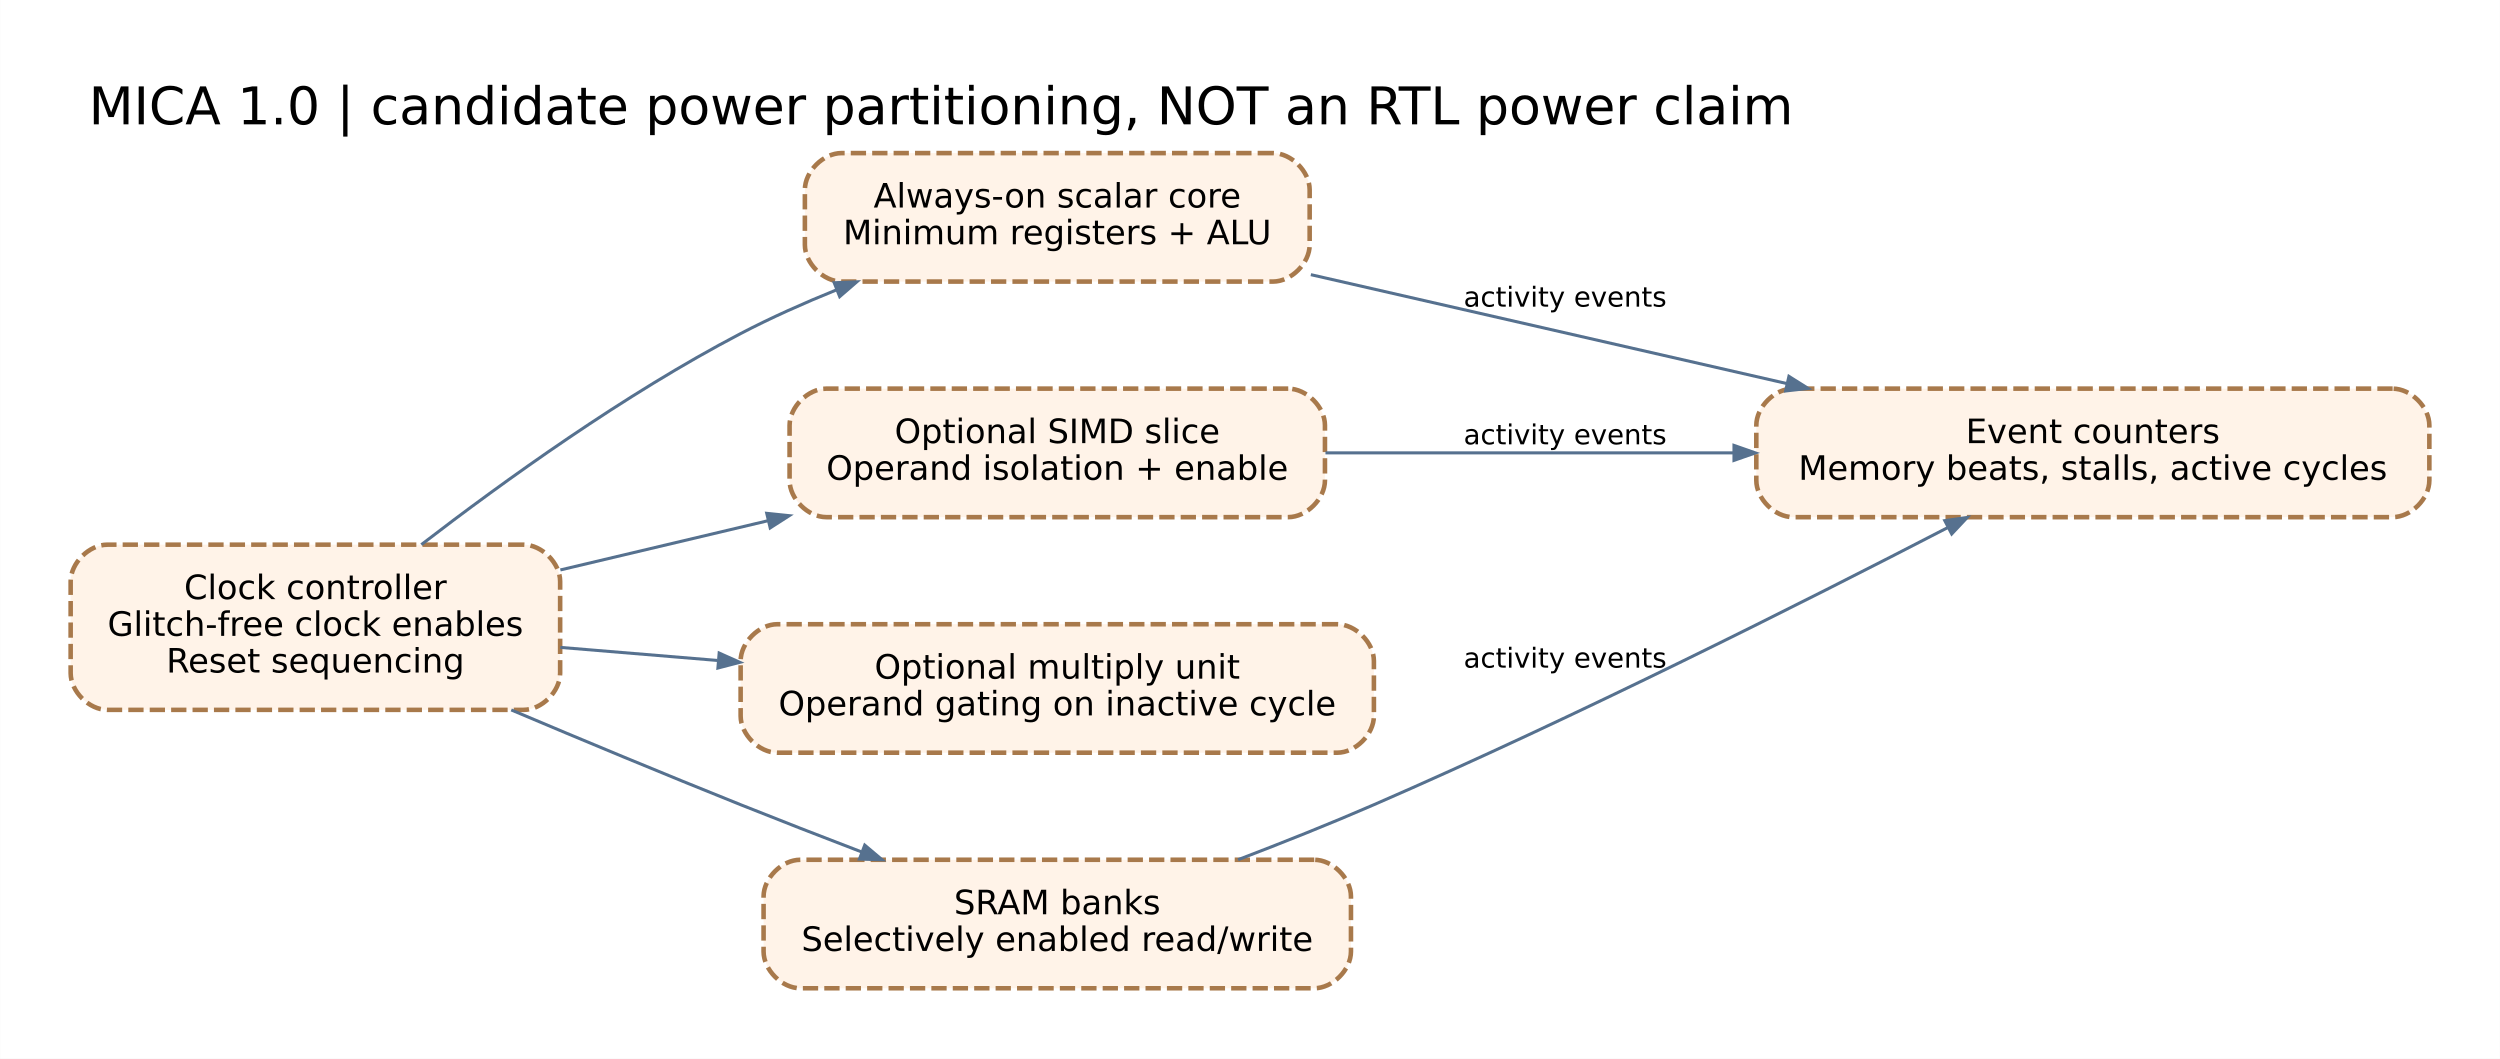
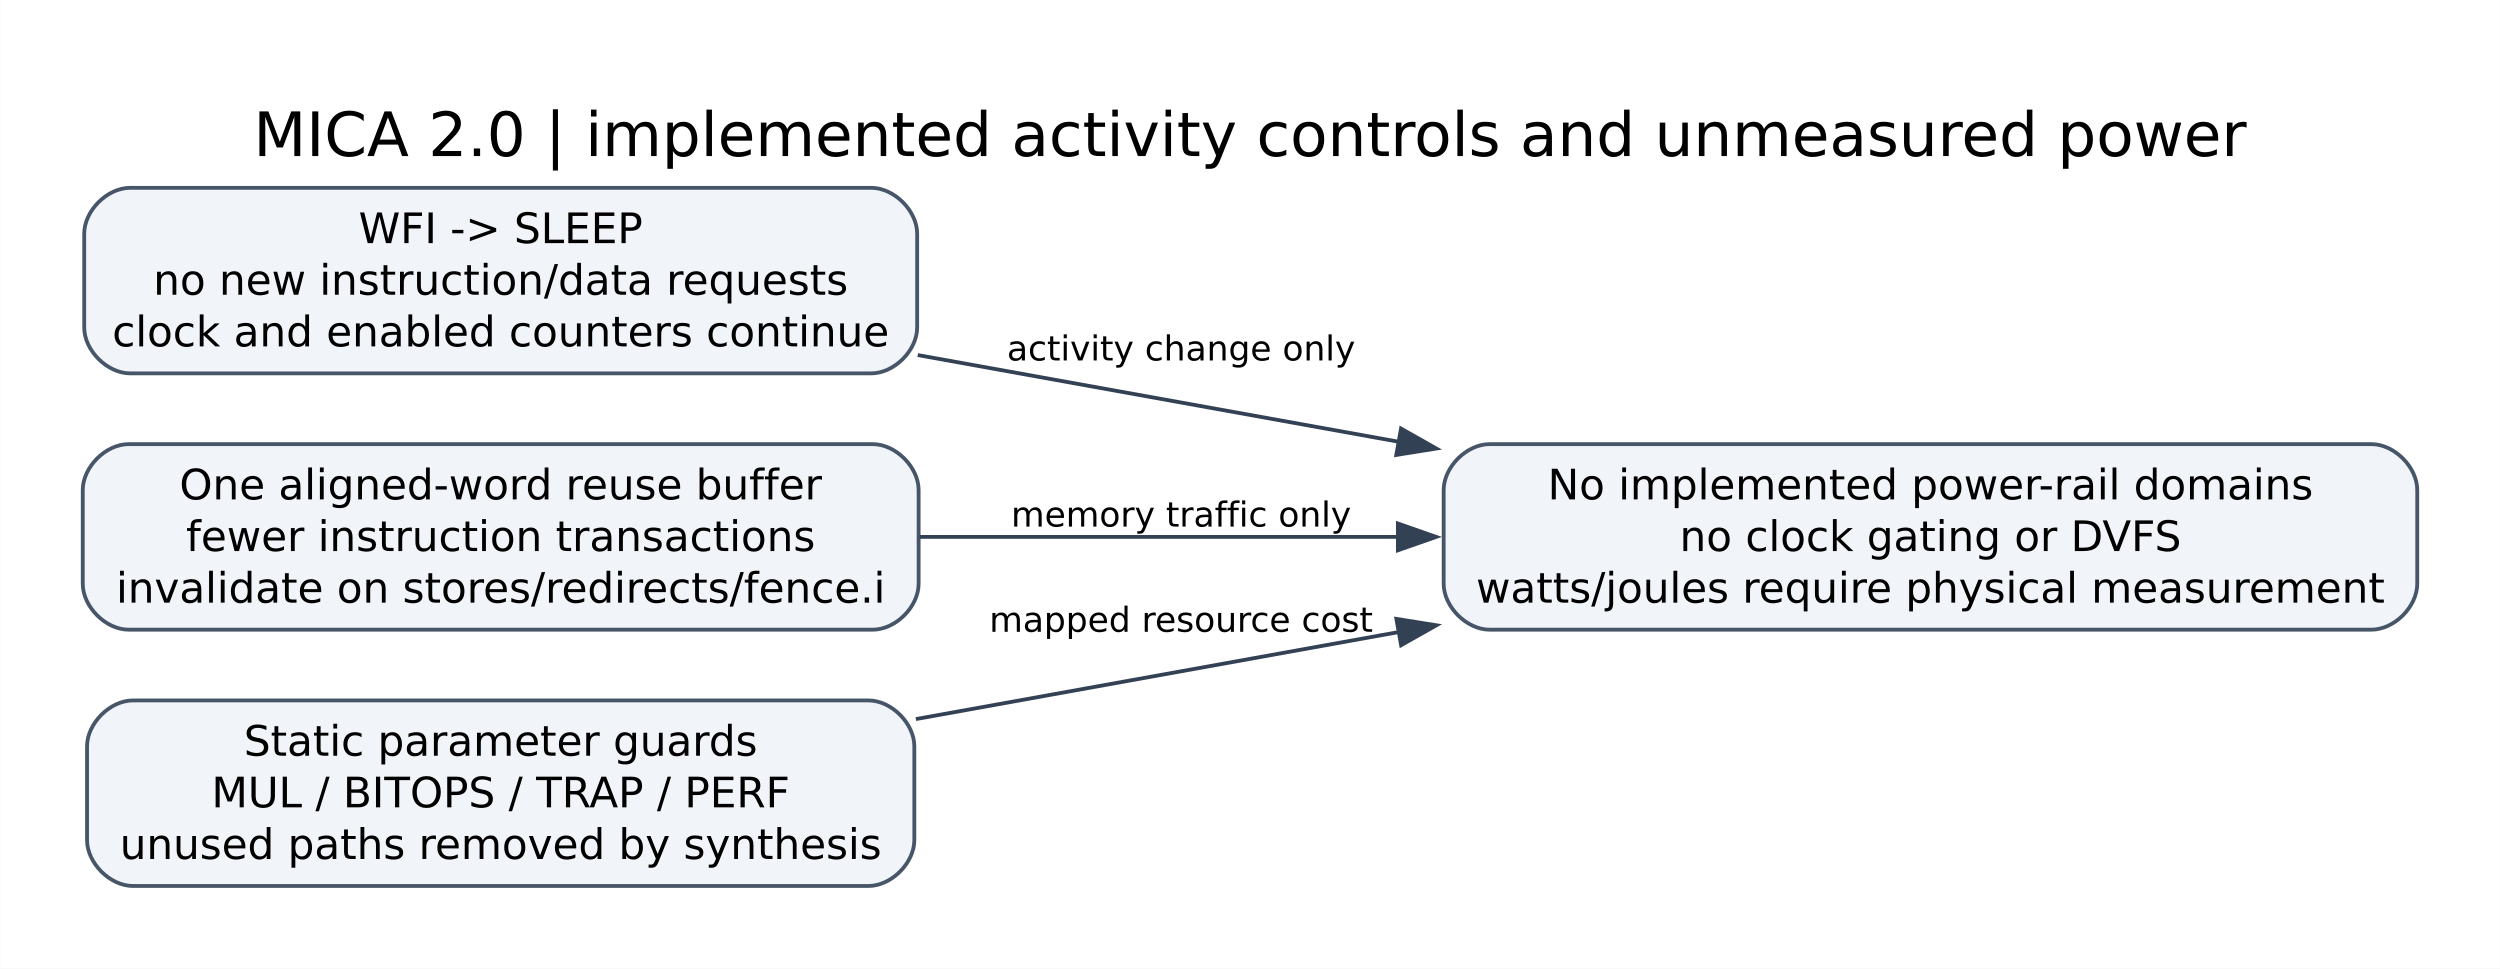
- <svg xmlns="http://www.w3.org/2000/svg" width="817pt" height="346pt" viewBox="0.00 0.00 817.08 346.08">
-   <g id="graph0" class="graph" transform="scale(1 1) rotate(0) translate(23.04 323.04)">
-     <polygon fill="white" stroke="transparent" points="-23.04,23.04 -23.04,-323.04 794.04,-323.04 794.04,23.04 -23.04,23.04" />
-     <text text-anchor="middle" x="284.5" y="-282.4" font-family="DejaVu Sans" font-size="17.00">MICA 1.0 | candidate power partitioning, NOT an RTL power claim</text>
+ <svg xmlns="http://www.w3.org/2000/svg" width="653pt" height="253pt" viewBox="0.00 0.00 653.45 253.20">
+   <g id="graph0" class="graph" transform="scale(1 1) rotate(0) translate(21.6 231.6)">
+     <polygon fill="white" stroke="none" points="-21.6,21.6 -21.6,-231.6 631.85,-231.6 631.85,21.6 -21.6,21.6" />
+     <text text-anchor="middle" x="305.12" y="-190.8" font-family="DejaVu Sans" font-size="16.00">MICA 2.0 | implemented activity controls and unmeasured power</text>
    <g id="node1" class="node">
-       <path fill="#fff3e8" stroke="#a8794b" stroke-width="1.5" stroke-dasharray="5,2" d="M148,-145C148,-145 12,-145 12,-145 6,-145 0,-139 0,-133 0,-133 0,-103 0,-103 0,-97 6,-91 12,-91 12,-91 148,-91 148,-91 154,-91 160,-97 160,-103 160,-103 160,-133 160,-133 160,-139 154,-145 148,-145" />
-       <text text-anchor="middle" x="80" y="-127.2" font-family="DejaVu Sans" font-size="11.00">Clock controller</text>
-       <text text-anchor="middle" x="80" y="-115.2" font-family="DejaVu Sans" font-size="11.00">Glitch-free clock enables</text>
-       <text text-anchor="middle" x="80" y="-103.2" font-family="DejaVu Sans" font-size="11.00">Reset sequencing</text>
+       <path fill="#f1f5f9" stroke="#475569" d="M206.12,-182.5C206.12,-182.5 12.38,-182.5 12.38,-182.5 6.38,-182.5 0.38,-176.5 0.38,-170.5 0.38,-170.5 0.38,-146 0.38,-146 0.38,-140 6.38,-134 12.38,-134 12.38,-134 206.12,-134 206.12,-134 212.12,-134 218.12,-140 218.12,-146 218.12,-146 218.12,-170.5 218.12,-170.5 218.12,-176.5 212.12,-182.5 206.12,-182.5" />
+       <text text-anchor="middle" x="109.25" y="-168.05" font-family="DejaVu Sans" font-size="11.00">WFI -&gt; SLEEP</text>
+       <text text-anchor="middle" x="109.25" y="-154.55" font-family="DejaVu Sans" font-size="11.00">no new instruction/data requests</text>
+       <text text-anchor="middle" x="109.25" y="-141.05" font-family="DejaVu Sans" font-size="11.00">clock and enabled counters continue</text>
+     </g>
+     <g id="node4" class="node">
+       <path fill="#f1f5f9" stroke="#475569" d="M598.25,-115.5C598.25,-115.5 367.75,-115.5 367.75,-115.5 361.75,-115.5 355.75,-109.5 355.75,-103.5 355.75,-103.5 355.75,-79 355.75,-79 355.75,-73 361.75,-67 367.75,-67 367.75,-67 598.25,-67 598.25,-67 604.25,-67 610.25,-73 610.25,-79 610.25,-79 610.25,-103.5 610.25,-103.5 610.25,-109.5 604.25,-115.5 598.25,-115.5" />
+       <text text-anchor="middle" x="483" y="-101.05" font-family="DejaVu Sans" font-size="11.00">No implemented power-rail domains</text>
+       <text text-anchor="middle" x="483" y="-87.55" font-family="DejaVu Sans" font-size="11.00">no clock gating or DVFS</text>
+       <text text-anchor="middle" x="483" y="-74.05" font-family="DejaVu Sans" font-size="11.00">watts/joules require physical measurement</text>
+     </g>
+     <g id="edge1" class="edge">
+       <path fill="none" stroke="#334155" d="M218.27,-138.78C257.55,-131.7 302.48,-123.6 344,-116.12" />
+       <polygon fill="#334155" stroke="#334155" points="344.61,-119.57 353.83,-114.35 343.37,-112.68 344.61,-119.57" />
+       <text text-anchor="middle" x="287.12" y="-137.37" font-family="DejaVu Sans" font-size="9.00">activity change only</text>
    </g>
    <g id="node2" class="node">
-       <path fill="#fff3e8" stroke="#a8794b" stroke-width="1.5" stroke-dasharray="5,2" d="M393,-273C393,-273 252,-273 252,-273 246,-273 240,-267 240,-261 240,-261 240,-243 240,-243 240,-237 246,-231 252,-231 252,-231 393,-231 393,-231 399,-231 405,-237 405,-243 405,-243 405,-261 405,-261 405,-267 399,-273 393,-273" />
-       <text text-anchor="middle" x="322.5" y="-255.2" font-family="DejaVu Sans" font-size="11.00">Always-on scalar core</text>
-       <text text-anchor="middle" x="322.5" y="-243.2" font-family="DejaVu Sans" font-size="11.00">Minimum registers + ALU</text>
+       <path fill="#f1f5f9" stroke="#475569" d="M206.5,-115.5C206.5,-115.5 12,-115.5 12,-115.5 6,-115.5 0,-109.5 0,-103.5 0,-103.5 0,-79 0,-79 0,-73 6,-67 12,-67 12,-67 206.5,-67 206.5,-67 212.5,-67 218.5,-73 218.5,-79 218.5,-79 218.5,-103.5 218.5,-103.5 218.5,-109.5 212.5,-115.5 206.5,-115.5" />
+       <text text-anchor="middle" x="109.25" y="-101.05" font-family="DejaVu Sans" font-size="11.00">One aligned-word reuse buffer</text>
+       <text text-anchor="middle" x="109.25" y="-87.55" font-family="DejaVu Sans" font-size="11.00">fewer instruction transactions</text>
+       <text text-anchor="middle" x="109.25" y="-74.05" font-family="DejaVu Sans" font-size="11.00">invalidate on stores/redirects/fence.i</text>
    </g>
-     <g id="edge1" class="edge">
-       <path fill="none" stroke="#56718f" d="M114.62,-145.01C141.66,-165.82 181.23,-194.27 219,-214 228.89,-219.17 239.64,-223.96 250.34,-228.29" />
-       <polygon fill="#56718f" stroke="#56718f" points="249.58,-230.62 256.99,-230.92 251.38,-226.07 249.58,-230.62" />
+     <g id="edge2" class="edge">
+       <path fill="none" stroke="#334155" d="M218.77,-91.25C257.94,-91.25 302.68,-91.25 344.03,-91.25" />
+       <polygon fill="#334155" stroke="#334155" points="343.79,-94.75 353.79,-91.25 343.79,-87.75 343.79,-94.75" />
+       <text text-anchor="middle" x="287.12" y="-93.95" font-family="DejaVu Sans" font-size="9.00">memory traffic only</text>
    </g>
    <g id="node3" class="node">
-       <path fill="#fff3e8" stroke="#a8794b" stroke-width="1.5" stroke-dasharray="5,2" d="M398,-196C398,-196 247,-196 247,-196 241,-196 235,-190 235,-184 235,-184 235,-166 235,-166 235,-160 241,-154 247,-154 247,-154 398,-154 398,-154 404,-154 410,-160 410,-166 410,-166 410,-184 410,-184 410,-190 404,-196 398,-196" />
-       <text text-anchor="middle" x="322.5" y="-178.2" font-family="DejaVu Sans" font-size="11.00">Optional SIMD slice</text>
-       <text text-anchor="middle" x="322.5" y="-166.2" font-family="DejaVu Sans" font-size="11.00">Operand isolation + enable</text>
-     </g>
-     <g id="edge2" class="edge">
-       <path fill="none" stroke="#56718f" d="M160.08,-136.74C181.79,-141.89 205.54,-147.52 227.98,-152.84" />
-       <polygon fill="#56718f" stroke="#56718f" points="227.53,-155.25 234.9,-154.48 228.66,-150.48 227.53,-155.25" />
-     </g>
-     <g id="node4" class="node">
-       <path fill="#fff3e8" stroke="#a8794b" stroke-width="1.5" stroke-dasharray="5,2" d="M414,-119C414,-119 231,-119 231,-119 225,-119 219,-113 219,-107 219,-107 219,-89 219,-89 219,-83 225,-77 231,-77 231,-77 414,-77 414,-77 420,-77 426,-83 426,-89 426,-89 426,-107 426,-107 426,-113 420,-119 414,-119" />
-       <text text-anchor="middle" x="322.5" y="-101.2" font-family="DejaVu Sans" font-size="11.00">Optional multiply unit</text>
-       <text text-anchor="middle" x="322.5" y="-89.2" font-family="DejaVu Sans" font-size="11.00">Operand gating on inactive cycle</text>
+       <path fill="#f1f5f9" stroke="#475569" d="M205.38,-48.5C205.38,-48.5 13.12,-48.5 13.12,-48.5 7.12,-48.5 1.12,-42.5 1.12,-36.5 1.12,-36.5 1.12,-12 1.12,-12 1.12,-6 7.12,0 13.12,0 13.12,0 205.38,0 205.38,0 211.38,0 217.38,-6 217.38,-12 217.38,-12 217.38,-36.5 217.38,-36.5 217.38,-42.5 211.38,-48.5 205.38,-48.5" />
+       <text text-anchor="middle" x="109.25" y="-34.05" font-family="DejaVu Sans" font-size="11.00">Static parameter guards</text>
+       <text text-anchor="middle" x="109.25" y="-20.55" font-family="DejaVu Sans" font-size="11.00">MUL / BITOPS / TRAP / PERF</text>
+       <text text-anchor="middle" x="109.25" y="-7.05" font-family="DejaVu Sans" font-size="11.00">unused paths removed by synthesis</text>
    </g>
    <g id="edge3" class="edge">
-       <path fill="none" stroke="#56718f" d="M160.08,-111.42C176.49,-110.06 194.07,-108.6 211.36,-107.16" />
-       <polygon fill="#56718f" stroke="#56718f" points="211.98,-109.57 218.75,-106.54 211.57,-104.68 211.98,-109.57" />
-     </g>
-     <g id="node5" class="node">
-       <path fill="#fff3e8" stroke="#a8794b" stroke-width="1.5" stroke-dasharray="5,2" d="M406.5,-42C406.5,-42 238.5,-42 238.5,-42 232.5,-42 226.5,-36 226.5,-30 226.5,-30 226.5,-12 226.5,-12 226.5,-6 232.5,0 238.5,0 238.5,0 406.5,0 406.5,0 412.5,0 418.5,-6 418.5,-12 418.5,-12 418.5,-30 418.5,-30 418.5,-36 412.5,-42 406.5,-42" />
-       <text text-anchor="middle" x="322.5" y="-24.2" font-family="DejaVu Sans" font-size="11.00">SRAM banks</text>
-       <text text-anchor="middle" x="322.5" y="-12.2" font-family="DejaVu Sans" font-size="11.00">Selectively enabled read/write</text>
-     </g>
-     <g id="edge4" class="edge">
-       <path fill="none" stroke="#56718f" d="M144.02,-90.98C167.48,-81.06 194.39,-69.85 219,-60 231.72,-54.91 245.39,-49.6 258.46,-44.59" />
-       <polygon fill="#56718f" stroke="#56718f" points="259.57,-46.79 265.24,-42.01 257.83,-42.22 259.57,-46.79" />
-     </g>
-     <g id="node6" class="node">
-       <path fill="#fff3e8" stroke="#a8794b" stroke-width="1.5" stroke-dasharray="5,2" d="M759,-196C759,-196 563,-196 563,-196 557,-196 551,-190 551,-184 551,-184 551,-166 551,-166 551,-160 557,-154 563,-154 563,-154 759,-154 759,-154 765,-154 771,-160 771,-166 771,-166 771,-184 771,-184 771,-190 765,-196 759,-196" />
-       <text text-anchor="middle" x="661" y="-178.2" font-family="DejaVu Sans" font-size="11.00">Event counters</text>
-       <text text-anchor="middle" x="661" y="-166.2" font-family="DejaVu Sans" font-size="11.00">Memory beats, stalls, active cycles</text>
-     </g>
-     <g id="edge5" class="edge">
-       <path fill="none" stroke="#56718f" d="M405.39,-233.26C452.3,-222.53 511.51,-208.98 561.02,-197.65" />
-       <polygon fill="#56718f" stroke="#56718f" points="561.66,-200.02 567.94,-196.07 560.57,-195.24 561.66,-200.02" />
-       <text text-anchor="middle" x="488.5" y="-222.8" font-family="DejaVu Sans" font-size="9.00">activity events</text>
-     </g>
-     <g id="edge6" class="edge">
-       <path fill="none" stroke="#56718f" d="M410.16,-175C450.74,-175 499.68,-175 543.45,-175" />
-       <polygon fill="#56718f" stroke="#56718f" points="543.7,-177.45 550.7,-175 543.7,-172.55 543.7,-177.45" />
-       <text text-anchor="middle" x="488.5" y="-177.8" font-family="DejaVu Sans" font-size="9.00">activity events</text>
-     </g>
-     <g id="edge7" class="edge">
-       <path fill="none" stroke="#56718f" d="M381.61,-42.03C396.21,-47.61 411.77,-53.81 426,-60 492.21,-88.79 566.75,-126.35 613.54,-150.57" />
-       <polygon fill="#56718f" stroke="#56718f" points="612.61,-152.85 619.95,-153.9 614.87,-148.5 612.61,-152.85" />
-       <text text-anchor="middle" x="488.5" y="-104.8" font-family="DejaVu Sans" font-size="9.00">activity events</text>
+       <path fill="none" stroke="#334155" d="M217.78,-43.63C257.24,-50.74 302.48,-58.9 344.24,-66.42" />
+       <polygon fill="#334155" stroke="#334155" points="343.39,-69.82 353.85,-68.15 344.63,-62.94 343.39,-69.82" />
+       <text text-anchor="middle" x="287.12" y="-66.45" font-family="DejaVu Sans" font-size="9.00">mapped resource cost</text>
    </g>
  </g>
</svg>
